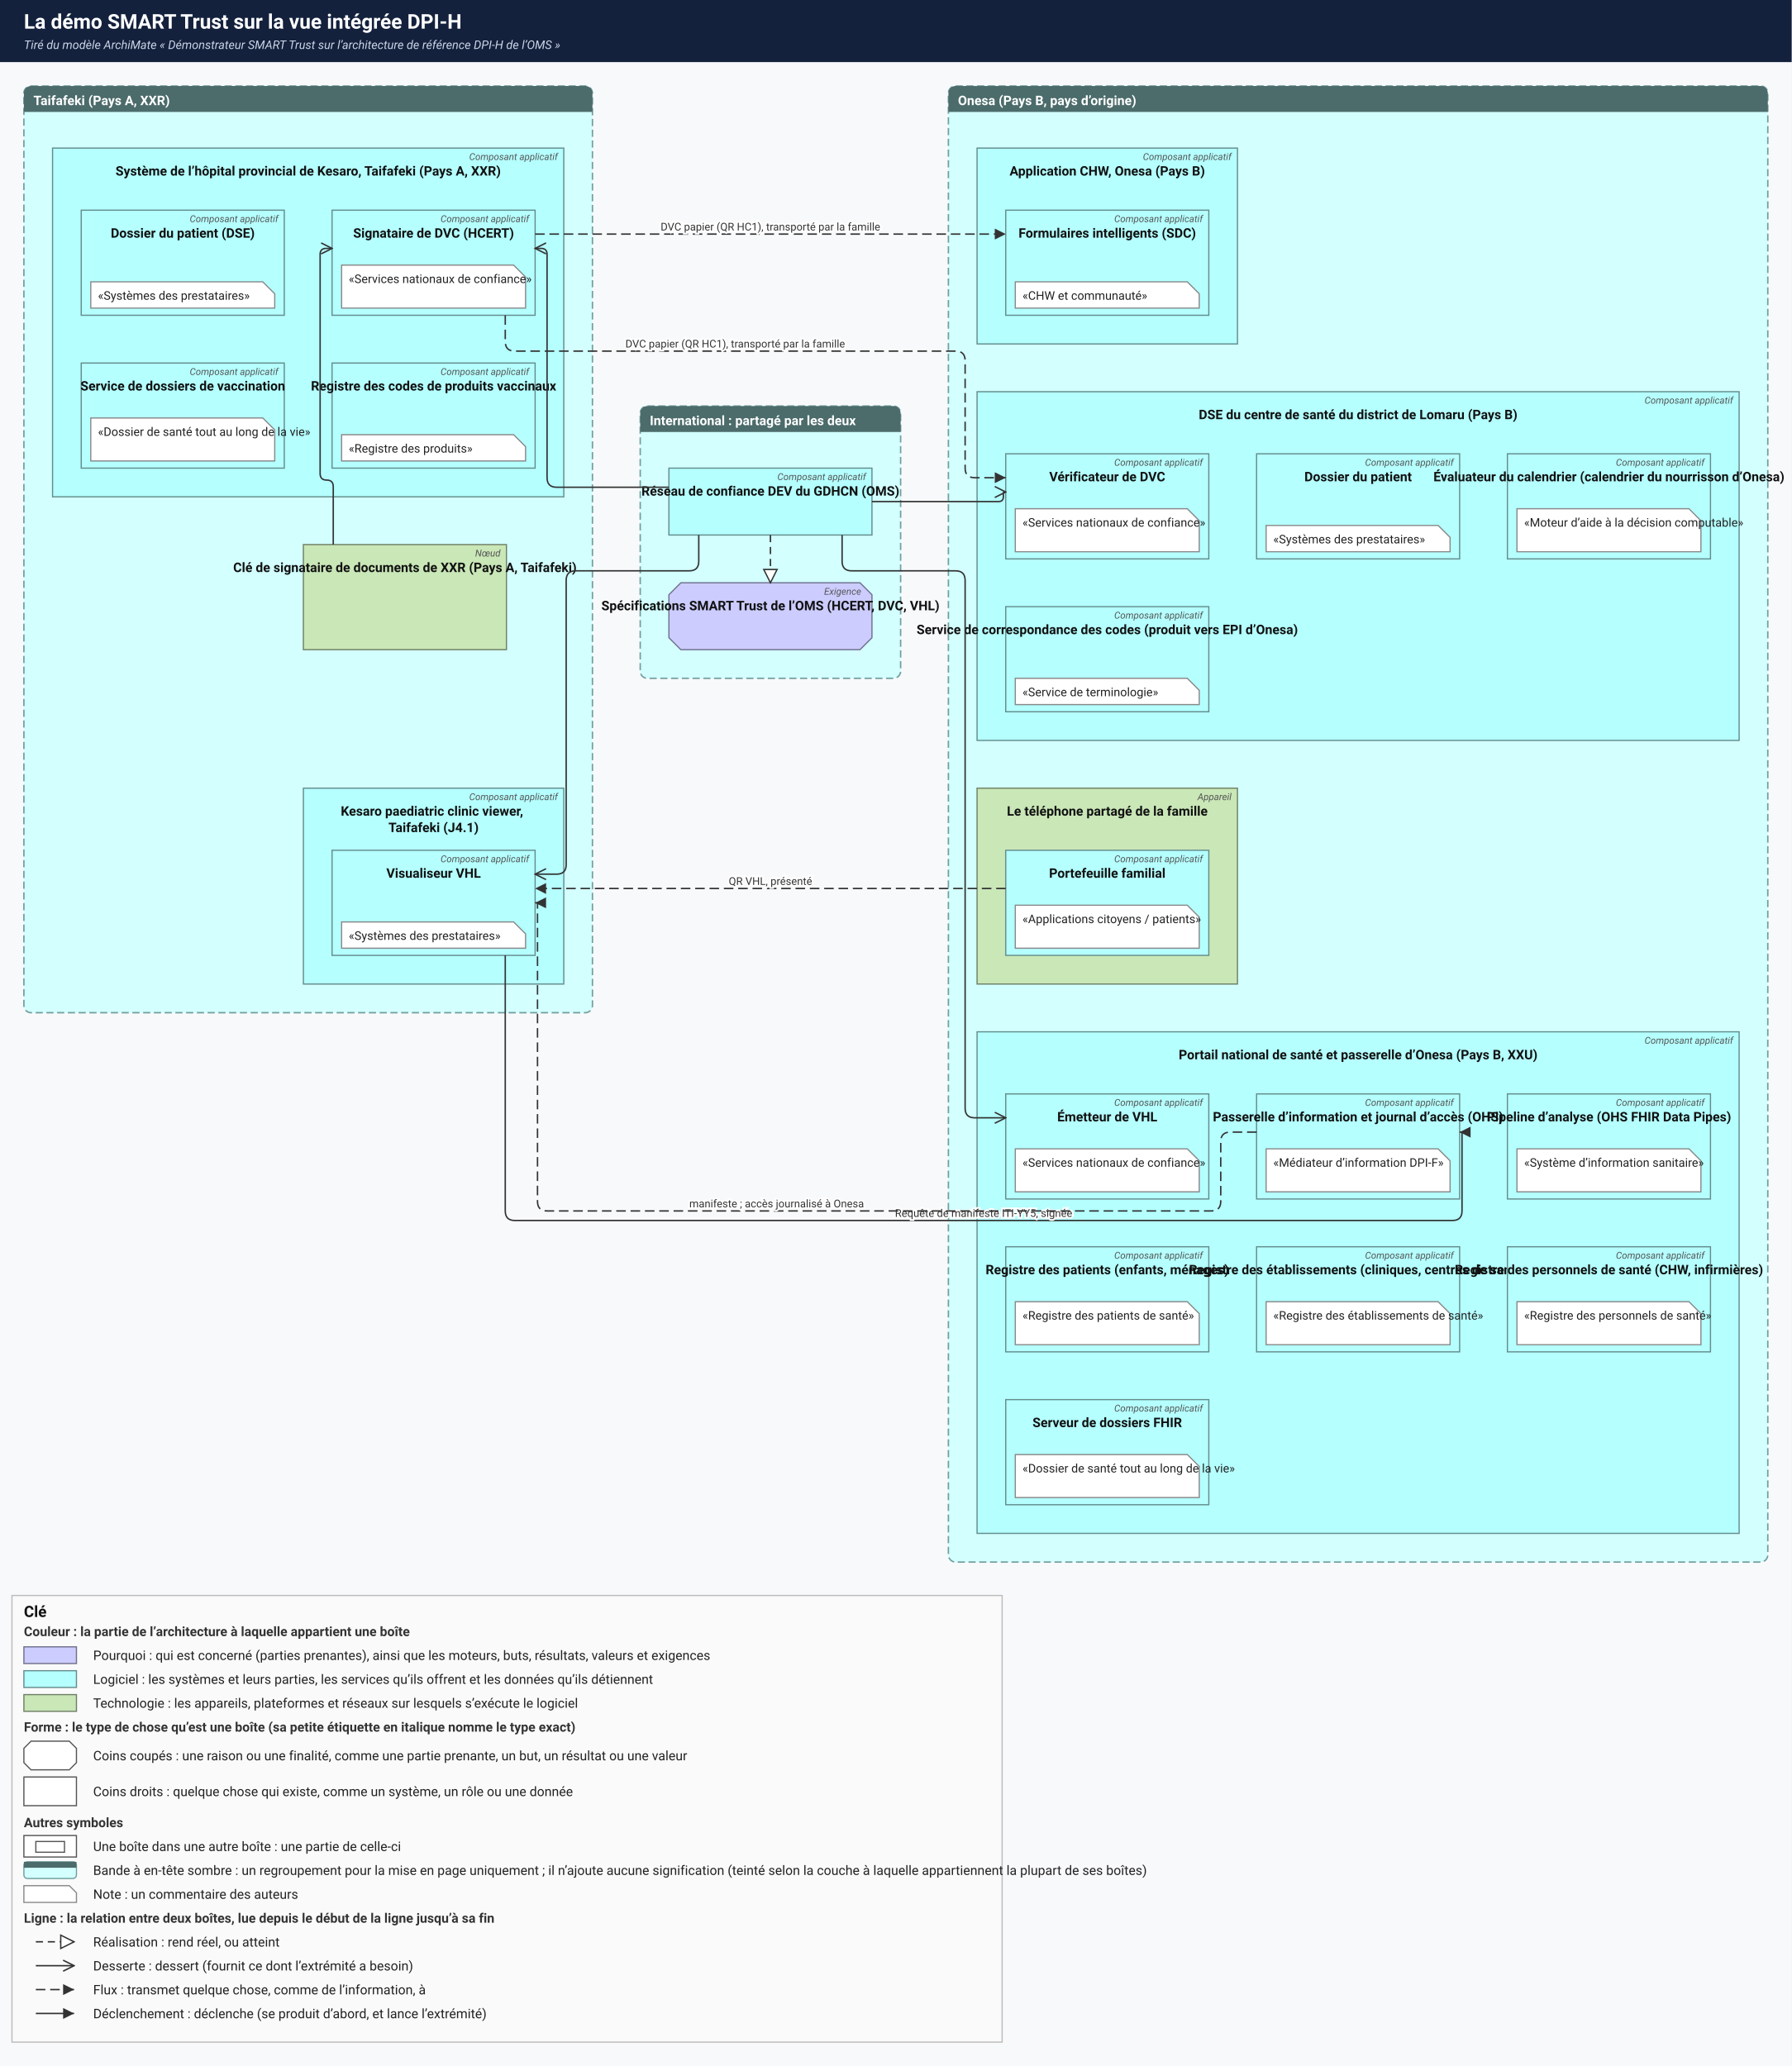
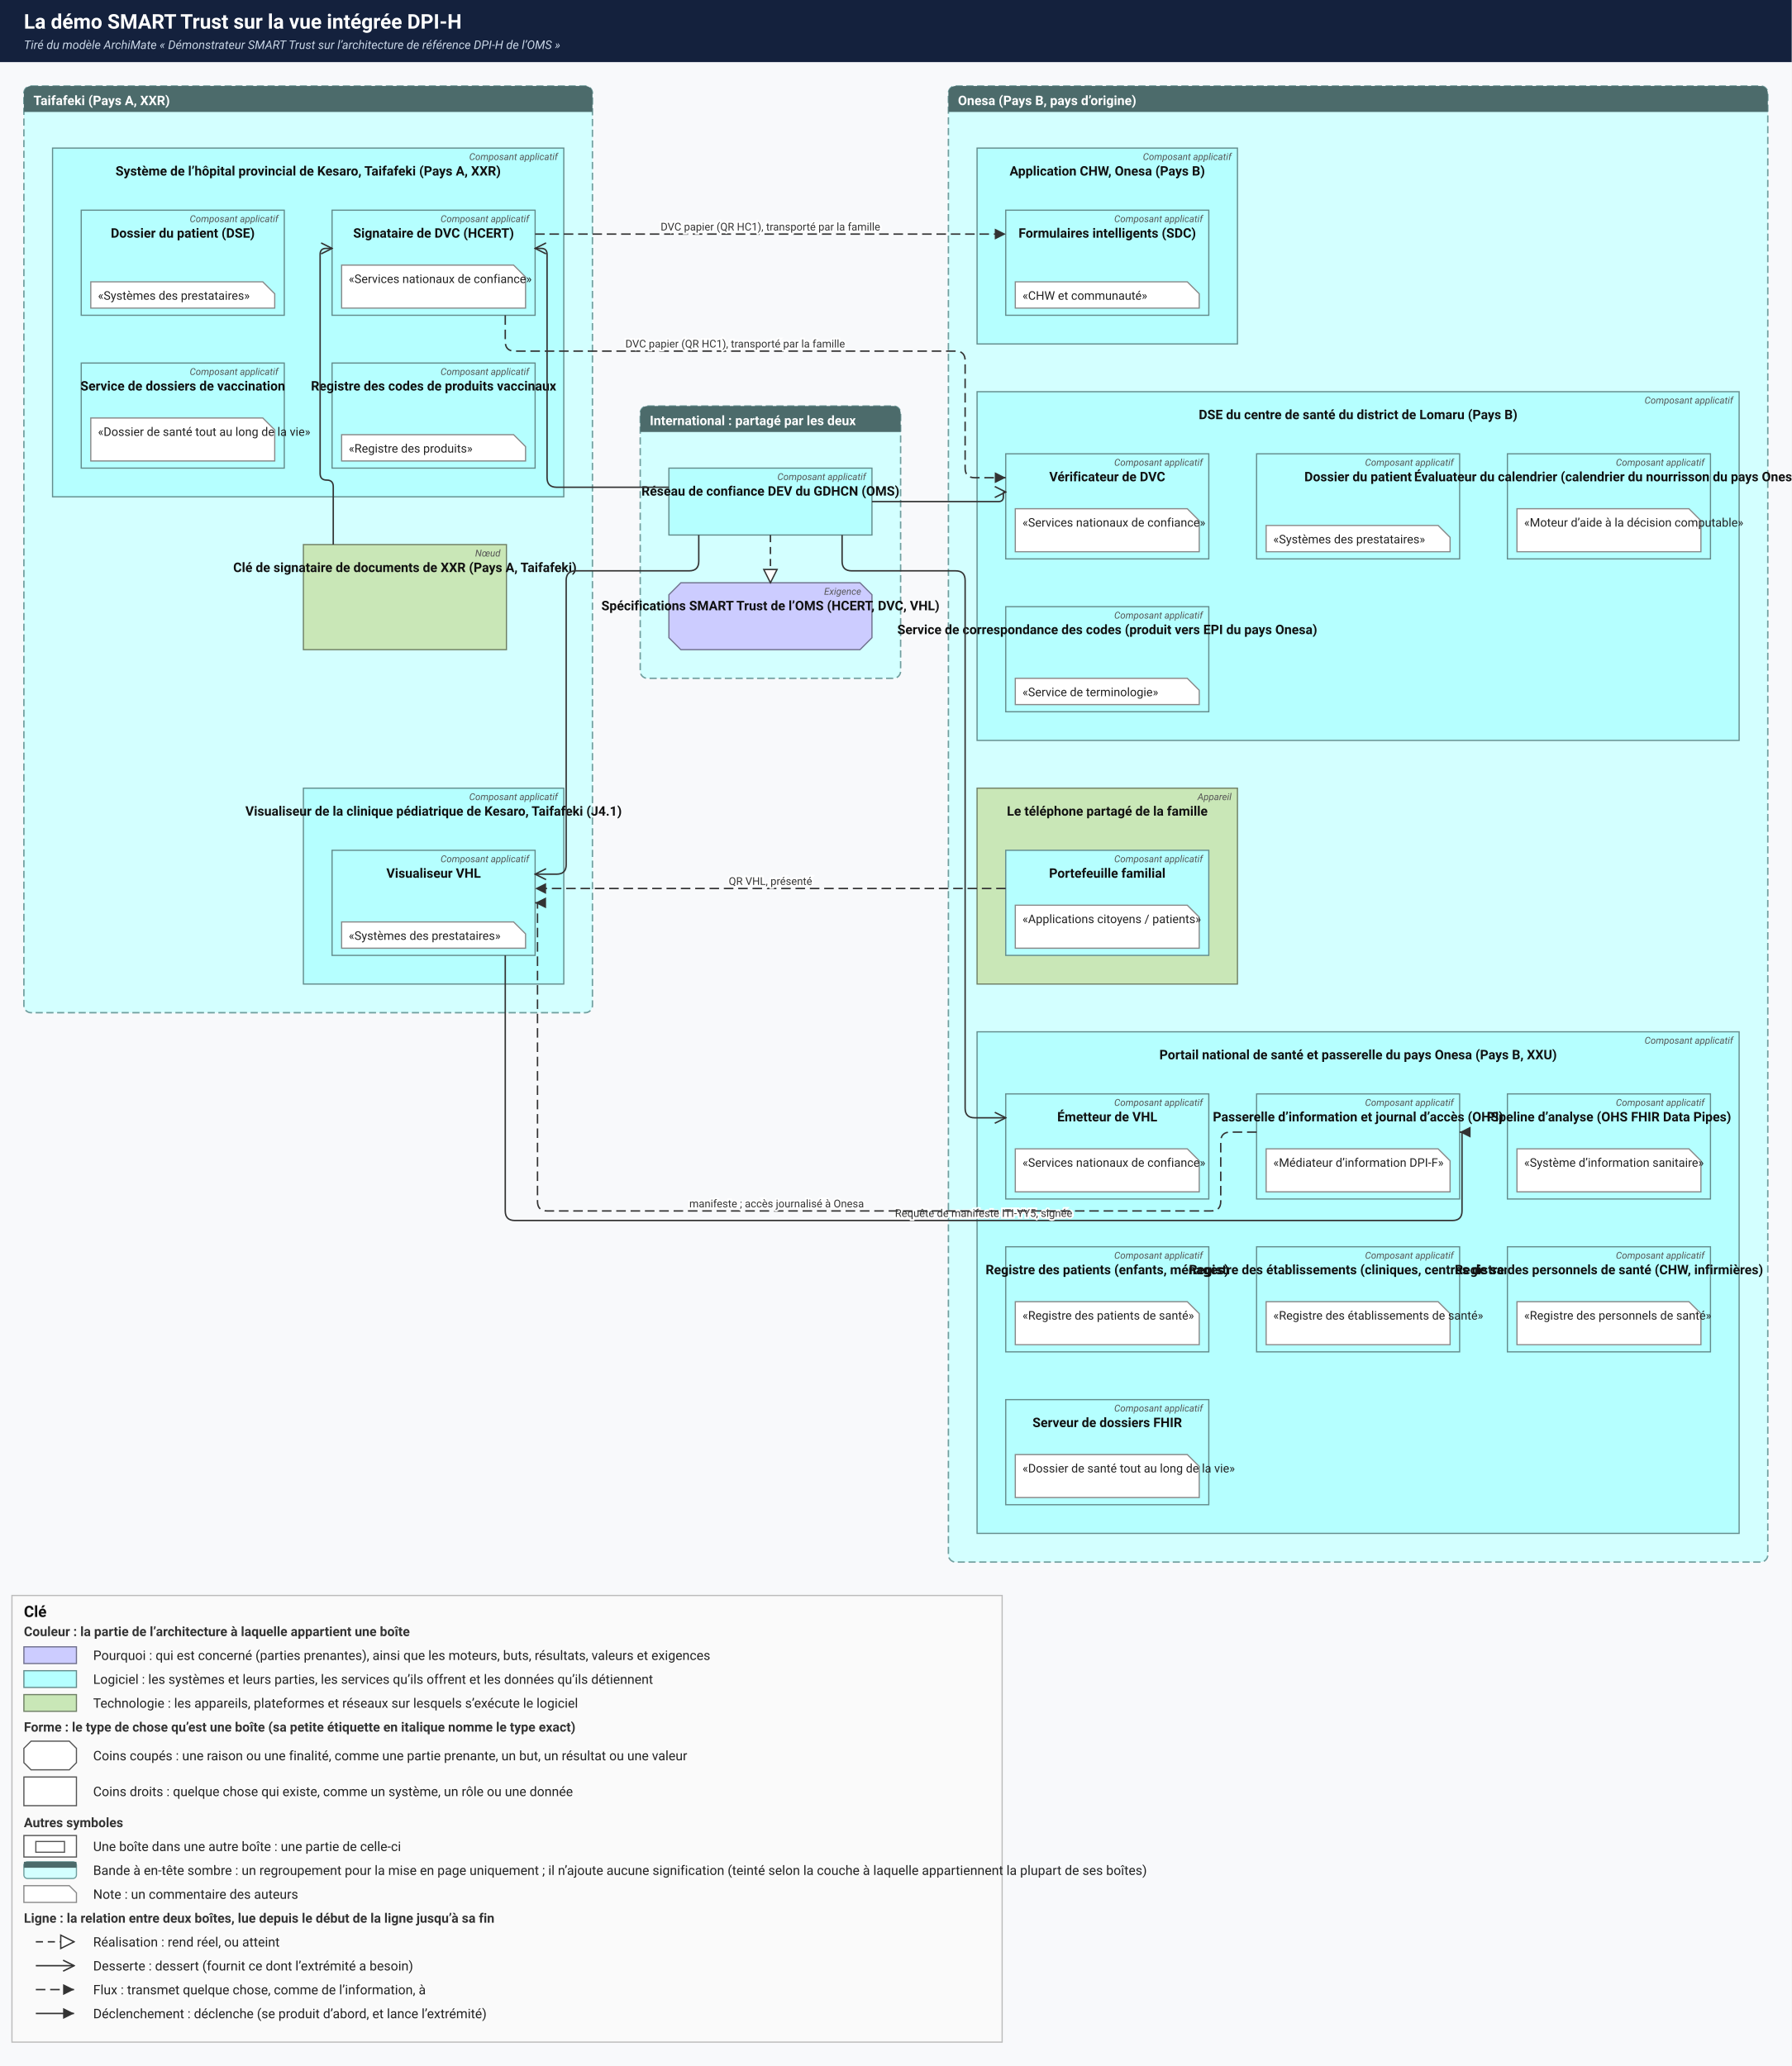
<svg xmlns="http://www.w3.org/2000/svg" viewBox="4 -48 1500 1730" width="1500" height="1730" role="img" aria-labelledby="av-title">
  <style>
.av-name{font:600 11px system-ui, -apple-system, "Segoe UI", Roboto, "Helvetica Neue", Arial, "Noto Sans", sans-serif;fill:#111}
.av-type{font:italic 8px system-ui, -apple-system, "Segoe UI", Roboto, "Helvetica Neue", Arial, "Noto Sans", sans-serif;fill:#555}
.av-group{font:600 11px system-ui, -apple-system, "Segoe UI", Roboto, "Helvetica Neue", Arial, "Noto Sans", sans-serif;fill:#333}
.av-note{font:10px system-ui, -apple-system, "Segoe UI", Roboto, "Helvetica Neue", Arial, "Noto Sans", sans-serif;fill:#222}
.av-key{font:11px system-ui, -apple-system, "Segoe UI", Roboto, "Helvetica Neue", Arial, "Noto Sans", sans-serif;fill:#222}
.av-keyh{font:600 11px system-ui, -apple-system, "Segoe UI", Roboto, "Helvetica Neue", Arial, "Noto Sans", sans-serif;fill:#333}
.av-keyt{font:700 13px system-ui, -apple-system, "Segoe UI", Roboto, "Helvetica Neue", Arial, "Noto Sans", sans-serif;fill:#111}
.av-rel{font:9px system-ui, -apple-system, "Segoe UI", Roboto, "Helvetica Neue", Arial, "Noto Sans", sans-serif;fill:#333;paint-order:stroke;stroke:#fff;stroke-width:3px}
a:hover rect,a:hover polygon,a:focus rect,a:focus polygon{stroke:#06c;stroke-width:2.5}
</style>
  <defs>
    <marker id="arrow-open" viewBox="0 0 12 12" refX="11" refY="6" markerWidth="11" markerHeight="11" orient="auto-start-reverse" markerUnits="userSpaceOnUse">
      <path d="M1 1 L11 6 L1 11" fill="none" stroke="#333" stroke-width="1.3" />
    </marker>
    <marker id="arrow-filled" viewBox="0 0 12 12" refX="11" refY="6" markerWidth="11" markerHeight="11" orient="auto-start-reverse" markerUnits="userSpaceOnUse">
      <path d="M1 1 L11 6 L1 11 Z" fill="#333" />
    </marker>
    <marker id="arrow-small" viewBox="0 0 10 10" refX="9" refY="5" markerWidth="8" markerHeight="8" orient="auto-start-reverse" markerUnits="userSpaceOnUse">
      <path d="M1 1 L9 5 L1 9" fill="none" stroke="#333" stroke-width="1.2" />
    </marker>
    <marker id="triangle-hollow" viewBox="0 0 14 14" refX="13" refY="7" markerWidth="13" markerHeight="13" orient="auto-start-reverse" markerUnits="userSpaceOnUse">
      <path d="M1 1 L13 7 L1 13 Z" fill="#fff" stroke="#333" stroke-width="1.2" />
    </marker>
    <marker id="diamond-filled" viewBox="0 0 16 10" refX="1" refY="5" markerWidth="16" markerHeight="10" orient="auto-start-reverse" markerUnits="userSpaceOnUse">
      <path d="M1 5 L8 1 L15 5 L8 9 Z" fill="#333" />
    </marker>
    <marker id="diamond-hollow" viewBox="0 0 16 10" refX="1" refY="5" markerWidth="16" markerHeight="10" orient="auto-start-reverse" markerUnits="userSpaceOnUse">
      <path d="M1 5 L8 1 L15 5 L8 9 Z" fill="#fff" stroke="#333" stroke-width="1.2" />
    </marker>
    <marker id="dot" viewBox="0 0 8 8" refX="4" refY="4" markerWidth="7" markerHeight="7" orient="auto" markerUnits="userSpaceOnUse">
      <circle cx="4" cy="4" r="3.2" fill="#333" />
    </marker>
    <pattern id="missing" width="8" height="8" patternUnits="userSpaceOnUse" patternTransform="rotate(45)">
      <rect width="8" height="8" fill="#fff" />
      <line x1="0" y1="0" x2="0" y2="8" stroke="#d33" stroke-width="2" />
    </pattern>
  </defs>
  <rect x="4" y="-48" width="1500" height="1730" fill="#f8f9fb" />
  <rect x="4" y="-48" width="1500" height="52" fill="#14213d" />
  <text x="24" y="-24" style="font:700 17px system-ui, -apple-system, &quot;Segoe UI&quot;, Roboto, &quot;Helvetica Neue&quot;, Arial, &quot;Noto Sans&quot;, sans-serif;fill:#fff">La démo SMART Trust sur la vue intégrée DPI-H</text>
  <text x="24" y="-7" style="font:italic 10px system-ui, -apple-system, &quot;Segoe UI&quot;, Roboto, &quot;Helvetica Neue&quot;, Arial, &quot;Noto Sans&quot;, sans-serif;fill:#c9d6e6">Tiré du modèle ArchiMate « Démonstrateur SMART Trust sur l’architecture de référence DPI-H de l’OMS »</text>
  <a href="../../../fr/smart-trust-demo/archimate/0.1.0/element/taifafeki-country-a-xxr/" target="_top">
    <rect x="24" y="24" width="476" height="776" rx="6" fill="#d3ffff" stroke="#709e9e" stroke-width="1.2" stroke-dasharray="6 3" />
    <path d="M24 30 a6 6 0 0 1 6 -6 h464 a6 6 0 0 1 6 6 v15.75 h-476 z" fill="#4c6b6b" />
    <text class="av-group" x="32" y="40" style="fill:#fff">Taifafeki (Pays A, XXR)</text>
  </a>
  <a href="../../../fr/smart-trust-demo/archimate/0.1.0/element/kesaro-provincial-hospital-system-taifafeki-country-a-xxr/" target="_top">
    <rect x="48" y="76" width="428" height="292" fill="#b5ffff" stroke="#648c8c" stroke-width="1" />
    <text class="av-type" x="471" y="86" text-anchor="end">Composant applicatif</text>
    <text class="av-name" x="262" y="99" text-anchor="middle">
      <tspan x="262" dy="0">Système de l’hôpital provincial de Kesaro, Taifafeki (Pays A, XXR)</tspan>
    </text>
  </a>
  <a href="../../../fr/smart-trust-demo/archimate/0.1.0/element/patient-record-ehr/" target="_top">
    <rect x="72" y="128" width="170" height="88" fill="#b5ffff" stroke="#648c8c" stroke-width="1" />
    <text class="av-type" x="237" y="138" text-anchor="end">Composant applicatif</text>
    <text class="av-name" x="157" y="151" text-anchor="middle">
      <tspan x="157" dy="0">Dossier du patient (DSE)</tspan>
    </text>
  </a>
  <g class="av-n">
    <polygon points="80,188 224,188 234,198 234,210 80,210" fill="#ffffff" stroke="#888" />
    <text class="av-note" x="86" y="203">
      <tspan x="86" dy="0">«Systèmes des prestataires»</tspan>
    </text>
  </g>
  <a href="../../../fr/smart-trust-demo/archimate/0.1.0/element/dvc-signer-hcert/" target="_top">
    <rect x="282" y="128" width="170" height="88" fill="#b5ffff" stroke="#648c8c" stroke-width="1" />
    <text class="av-type" x="447" y="138" text-anchor="end">Composant applicatif</text>
    <text class="av-name" x="367" y="151" text-anchor="middle">
      <tspan x="367" dy="0">Signataire de DVC (HCERT)</tspan>
    </text>
  </a>
  <g class="av-n">
    <polygon points="290,174 434,174 444,184 444,210 290,210" fill="#ffffff" stroke="#888" />
    <text class="av-note" x="296" y="189">
      <tspan x="296" dy="0">«Services nationaux de confiance»</tspan>
    </text>
  </g>
  <a href="../../../fr/smart-trust-demo/archimate/0.1.0/element/immunization-record-service/" target="_top">
    <rect x="72" y="256" width="170" height="88" fill="#b5ffff" stroke="#648c8c" stroke-width="1" />
    <text class="av-type" x="237" y="266" text-anchor="end">Composant applicatif</text>
    <text class="av-name" x="157" y="279" text-anchor="middle">
      <tspan x="157" dy="0">Service de dossiers de vaccination</tspan>
    </text>
  </a>
  <g class="av-n">
    <polygon points="80,302 224,302 234,312 234,338 80,338" fill="#ffffff" stroke="#888" />
    <text class="av-note" x="86" y="317">
      <tspan x="86" dy="0">«Dossier de santé tout au long de la vie»</tspan>
    </text>
  </g>
  <a href="../../../fr/smart-trust-demo/archimate/0.1.0/element/vaccine-product-code-registry/" target="_top">
    <rect x="282" y="256" width="170" height="88" fill="#b5ffff" stroke="#648c8c" stroke-width="1" />
    <text class="av-type" x="447" y="266" text-anchor="end">Composant applicatif</text>
    <text class="av-name" x="367" y="279" text-anchor="middle">
      <tspan x="367" dy="0">Registre des codes de produits vaccinaux</tspan>
    </text>
  </a>
  <g class="av-n">
    <polygon points="290,316 434,316 444,326 444,338 290,338" fill="#ffffff" stroke="#888" />
    <text class="av-note" x="296" y="331">
      <tspan x="296" dy="0">«Registre des produits»</tspan>
    </text>
  </g>
  <a href="../../../fr/smart-trust-demo/archimate/0.1.0/element/xxr-document-signer-key-country-a-taifafeki/" target="_top">
    <rect x="258" y="408" width="170" height="88" fill="#c9e7b7" stroke="#6f7f65" stroke-width="1" />
    <text class="av-type" x="423" y="418" text-anchor="end">Nœud</text>
    <text class="av-name" x="343" y="431" text-anchor="middle">
      <tspan x="343" dy="0">Clé de signataire de documents de XXR (Pays A, Taifafeki)</tspan>
    </text>
  </a>
  <a href="../../../fr/smart-trust-demo/archimate/0.1.0/element/kesaro-paediatric-clinic-viewer-taifafeki-j4-1/" target="_top">
    <rect x="258" y="612" width="218" height="164" fill="#b5ffff" stroke="#648c8c" stroke-width="1" />
    <text class="av-type" x="471" y="622" text-anchor="end">Composant applicatif</text>
    <text class="av-name" x="367" y="635" text-anchor="middle">
-       <tspan x="367" dy="0">Kesaro paediatric clinic viewer,</tspan>
-       <tspan x="367" dy="13.75">Taifafeki (J4.1)</tspan>
+       <tspan x="367" dy="0">Visualiseur de la clinique pédiatrique de Kesaro, Taifafeki (J4.1)</tspan>
    </text>
  </a>
  <a href="../../../fr/smart-trust-demo/archimate/0.1.0/element/vhl-viewer/" target="_top">
    <rect x="282" y="664" width="170" height="88" fill="#b5ffff" stroke="#648c8c" stroke-width="1" />
    <text class="av-type" x="447" y="674" text-anchor="end">Composant applicatif</text>
    <text class="av-name" x="367" y="687" text-anchor="middle">
      <tspan x="367" dy="0">Visualiseur VHL</tspan>
    </text>
  </a>
  <g class="av-n">
    <polygon points="290,724 434,724 444,734 444,746 290,746" fill="#ffffff" stroke="#888" />
    <text class="av-note" x="296" y="739">
      <tspan x="296" dy="0">«Systèmes des prestataires»</tspan>
    </text>
  </g>
  <a href="../../../fr/smart-trust-demo/archimate/0.1.0/element/international-shared-by-both/" target="_top">
    <rect x="540" y="292" width="218" height="228" rx="6" fill="#d3ffff" stroke="#709e9e" stroke-width="1.2" stroke-dasharray="6 3" />
    <path d="M540 298 a6 6 0 0 1 6 -6 h206 a6 6 0 0 1 6 6 v15.75 h-218 z" fill="#4c6b6b" />
    <text class="av-group" x="548" y="308" style="fill:#fff">International : partagé par les deux</text>
  </a>
  <a href="../../../fr/smart-trust-demo/archimate/0.1.0/element/gdhcn-dev-trust-network-who/" target="_top">
    <rect x="564" y="344" width="170" height="56" fill="#b5ffff" stroke="#648c8c" stroke-width="1" />
    <text class="av-type" x="729" y="354" text-anchor="end">Composant applicatif</text>
    <text class="av-name" x="649" y="367" text-anchor="middle">
      <tspan x="649" dy="0">Réseau de confiance DEV du GDHCN (OMS)</tspan>
    </text>
  </a>
  <a href="../../../fr/smart-trust-demo/archimate/0.1.0/element/who-smart-trust-specifications-hcert-dvc-vhl/" target="_top">
    <polygon points="574,440 724,440 734,450 734,486 724,496 574,496 564,486 564,450" fill="#ccccff" stroke="#70708c" stroke-width="1" />
    <text class="av-type" x="725" y="450" text-anchor="end">Exigence</text>
    <text class="av-name" x="649" y="463" text-anchor="middle">
      <tspan x="649" dy="0">Spécifications SMART Trust de l’OMS (HCERT, DVC, VHL)</tspan>
    </text>
  </a>
  <a href="../../../fr/smart-trust-demo/archimate/0.1.0/element/onesa-country-b-home/" target="_top">
    <rect x="798" y="24" width="686" height="1236" rx="6" fill="#d3ffff" stroke="#709e9e" stroke-width="1.2" stroke-dasharray="6 3" />
    <path d="M798 30 a6 6 0 0 1 6 -6 h674 a6 6 0 0 1 6 6 v15.75 h-686 z" fill="#4c6b6b" />
    <text class="av-group" x="806" y="40" style="fill:#fff">Onesa (Pays B, pays d’origine)</text>
  </a>
  <a href="../../../fr/smart-trust-demo/archimate/0.1.0/element/chw-app-onesa-country-b/" target="_top">
    <rect x="822" y="76" width="218" height="164" fill="#b5ffff" stroke="#648c8c" stroke-width="1" />
    <text class="av-type" x="1035" y="86" text-anchor="end">Composant applicatif</text>
    <text class="av-name" x="931" y="99" text-anchor="middle">
      <tspan x="931" dy="0">Application CHW, Onesa (Pays B)</tspan>
    </text>
  </a>
  <a href="../../../fr/smart-trust-demo/archimate/0.1.0/element/smart-forms-sdc/" target="_top">
    <rect x="846" y="128" width="170" height="88" fill="#b5ffff" stroke="#648c8c" stroke-width="1" />
    <text class="av-type" x="1011" y="138" text-anchor="end">Composant applicatif</text>
    <text class="av-name" x="931" y="151" text-anchor="middle">
      <tspan x="931" dy="0">Formulaires intelligents (SDC)</tspan>
    </text>
  </a>
  <g class="av-n">
    <polygon points="854,188 998,188 1008,198 1008,210 854,210" fill="#ffffff" stroke="#888" />
    <text class="av-note" x="860" y="203">
      <tspan x="860" dy="0">«CHW et communauté»</tspan>
    </text>
  </g>
  <a href="../../../fr/smart-trust-demo/archimate/0.1.0/element/lomaru-district-health-center-ehr-country-b/" target="_top">
    <rect x="822" y="280" width="638" height="292" fill="#b5ffff" stroke="#648c8c" stroke-width="1" />
    <text class="av-type" x="1455" y="290" text-anchor="end">Composant applicatif</text>
    <text class="av-name" x="1141" y="303" text-anchor="middle">
      <tspan x="1141" dy="0">DSE du centre de santé du district de Lomaru (Pays B)</tspan>
    </text>
  </a>
  <a href="../../../fr/smart-trust-demo/archimate/0.1.0/element/dvc-verifier/" target="_top">
    <rect x="846" y="332" width="170" height="88" fill="#b5ffff" stroke="#648c8c" stroke-width="1" />
    <text class="av-type" x="1011" y="342" text-anchor="end">Composant applicatif</text>
    <text class="av-name" x="931" y="355" text-anchor="middle">
      <tspan x="931" dy="0">Vérificateur de DVC</tspan>
    </text>
  </a>
  <g class="av-n">
    <polygon points="854,378 998,378 1008,388 1008,414 854,414" fill="#ffffff" stroke="#888" />
    <text class="av-note" x="860" y="393">
      <tspan x="860" dy="0">«Services nationaux de confiance»</tspan>
    </text>
  </g>
  <a href="../../../fr/smart-trust-demo/archimate/0.1.0/element/patient-record/" target="_top">
    <rect x="1056" y="332" width="170" height="88" fill="#b5ffff" stroke="#648c8c" stroke-width="1" />
    <text class="av-type" x="1221" y="342" text-anchor="end">Composant applicatif</text>
    <text class="av-name" x="1141" y="355" text-anchor="middle">
      <tspan x="1141" dy="0">Dossier du patient</tspan>
    </text>
  </a>
  <g class="av-n">
    <polygon points="1064,392 1208,392 1218,402 1218,414 1064,414" fill="#ffffff" stroke="#888" />
    <text class="av-note" x="1070" y="407">
      <tspan x="1070" dy="0">«Systèmes des prestataires»</tspan>
    </text>
  </g>
-   <a href="../../../fr/smart-trust-demo/archimate/0.1.0/element/schedule-evaluator-onesan-infant-schedule/" target="_top">
+   <a href="../../../fr/smart-trust-demo/archimate/0.1.0/element/schedule-evaluator-onesa-infant-schedule/" target="_top">
    <rect x="1266" y="332" width="170" height="88" fill="#b5ffff" stroke="#648c8c" stroke-width="1" />
    <text class="av-type" x="1431" y="342" text-anchor="end">Composant applicatif</text>
    <text class="av-name" x="1351" y="355" text-anchor="middle">
-       <tspan x="1351" dy="0">Évaluateur du calendrier (calendrier du nourrisson d’Onesa)</tspan>
+       <tspan x="1351" dy="0">Évaluateur du calendrier (calendrier du nourrisson du pays Onesa)</tspan>
    </text>
  </a>
  <g class="av-n">
    <polygon points="1274,378 1418,378 1428,388 1428,414 1274,414" fill="#ffffff" stroke="#888" />
    <text class="av-note" x="1280" y="393">
      <tspan x="1280" dy="0">«Moteur d’aide à la décision computable»</tspan>
    </text>
  </g>
-   <a href="../../../fr/smart-trust-demo/archimate/0.1.0/element/code-mapping-service-product-to-onesan-epi/" target="_top">
+   <a href="../../../fr/smart-trust-demo/archimate/0.1.0/element/code-mapping-service-product-to-onesa-epi/" target="_top">
    <rect x="846" y="460" width="170" height="88" fill="#b5ffff" stroke="#648c8c" stroke-width="1" />
    <text class="av-type" x="1011" y="470" text-anchor="end">Composant applicatif</text>
    <text class="av-name" x="931" y="483" text-anchor="middle">
-       <tspan x="931" dy="0">Service de correspondance des codes (produit vers EPI d’Onesa)</tspan>
+       <tspan x="931" dy="0">Service de correspondance des codes (produit vers EPI du pays Onesa)</tspan>
    </text>
  </a>
  <g class="av-n">
    <polygon points="854,520 998,520 1008,530 1008,542 854,542" fill="#ffffff" stroke="#888" />
    <text class="av-note" x="860" y="535">
      <tspan x="860" dy="0">«Service de terminologie»</tspan>
    </text>
  </g>
  <a href="../../../fr/smart-trust-demo/archimate/0.1.0/element/the-family-s-shared-phone/" target="_top">
    <rect x="822" y="612" width="218" height="164" fill="#c9e7b7" stroke="#6f7f65" stroke-width="1" />
    <text class="av-type" x="1035" y="622" text-anchor="end">Appareil</text>
    <text class="av-name" x="931" y="635" text-anchor="middle">
      <tspan x="931" dy="0">Le téléphone partagé de la famille</tspan>
    </text>
  </a>
  <a href="../../../fr/smart-trust-demo/archimate/0.1.0/element/family-wallet/" target="_top">
    <rect x="846" y="664" width="170" height="88" fill="#b5ffff" stroke="#648c8c" stroke-width="1" />
    <text class="av-type" x="1011" y="674" text-anchor="end">Composant applicatif</text>
    <text class="av-name" x="931" y="687" text-anchor="middle">
      <tspan x="931" dy="0">Portefeuille familial</tspan>
    </text>
  </a>
  <g class="av-n">
    <polygon points="854,710 998,710 1008,720 1008,746 854,746" fill="#ffffff" stroke="#888" />
    <text class="av-note" x="860" y="725">
      <tspan x="860" dy="0">«Applications citoyens / patients»</tspan>
    </text>
  </g>
  <a href="../../../fr/smart-trust-demo/archimate/0.1.0/element/onesa-national-health-portal-and-gateway-country-b-xxu/" target="_top">
    <rect x="822" y="816" width="638" height="420" fill="#b5ffff" stroke="#648c8c" stroke-width="1" />
    <text class="av-type" x="1455" y="826" text-anchor="end">Composant applicatif</text>
    <text class="av-name" x="1141" y="839" text-anchor="middle">
-       <tspan x="1141" dy="0">Portail national de santé et passerelle d’Onesa (Pays B, XXU)</tspan>
+       <tspan x="1141" dy="0">Portail national de santé et passerelle du pays Onesa (Pays B, XXU)</tspan>
    </text>
  </a>
  <a href="../../../fr/smart-trust-demo/archimate/0.1.0/element/vhl-issuer/" target="_top">
    <rect x="846" y="868" width="170" height="88" fill="#b5ffff" stroke="#648c8c" stroke-width="1" />
    <text class="av-type" x="1011" y="878" text-anchor="end">Composant applicatif</text>
    <text class="av-name" x="931" y="891" text-anchor="middle">
      <tspan x="931" dy="0">Émetteur de VHL</tspan>
    </text>
  </a>
  <g class="av-n">
    <polygon points="854,914 998,914 1008,924 1008,950 854,950" fill="#ffffff" stroke="#888" />
    <text class="av-note" x="860" y="929">
      <tspan x="860" dy="0">«Services nationaux de confiance»</tspan>
    </text>
  </g>
  <a href="../../../fr/smart-trust-demo/archimate/0.1.0/element/information-gateway-and-access-log-ohs/" target="_top">
    <rect x="1056" y="868" width="170" height="88" fill="#b5ffff" stroke="#648c8c" stroke-width="1" />
    <text class="av-type" x="1221" y="878" text-anchor="end">Composant applicatif</text>
    <text class="av-name" x="1141" y="891" text-anchor="middle">
      <tspan x="1141" dy="0">Passerelle d’information et journal d’accès (OHS)</tspan>
    </text>
  </a>
  <g class="av-n">
    <polygon points="1064,914 1208,914 1218,924 1218,950 1064,950" fill="#ffffff" stroke="#888" />
    <text class="av-note" x="1070" y="929">
      <tspan x="1070" dy="0">«Médiateur d’information DPI-F»</tspan>
    </text>
  </g>
  <a href="../../../fr/smart-trust-demo/archimate/0.1.0/element/analytics-pipeline-ohs-fhir-data-pipes/" target="_top">
    <rect x="1266" y="868" width="170" height="88" fill="#b5ffff" stroke="#648c8c" stroke-width="1" />
    <text class="av-type" x="1431" y="878" text-anchor="end">Composant applicatif</text>
    <text class="av-name" x="1351" y="891" text-anchor="middle">
      <tspan x="1351" dy="0">Pipeline d’analyse (OHS FHIR Data Pipes)</tspan>
    </text>
  </a>
  <g class="av-n">
    <polygon points="1274,914 1418,914 1428,924 1428,950 1274,950" fill="#ffffff" stroke="#888" />
    <text class="av-note" x="1280" y="929">
      <tspan x="1280" dy="0">«Système d’information sanitaire»</tspan>
    </text>
  </g>
  <a href="../../../fr/smart-trust-demo/archimate/0.1.0/element/client-registry-children-households/" target="_top">
    <rect x="846" y="996" width="170" height="88" fill="#b5ffff" stroke="#648c8c" stroke-width="1" />
    <text class="av-type" x="1011" y="1006" text-anchor="end">Composant applicatif</text>
    <text class="av-name" x="931" y="1019" text-anchor="middle">
      <tspan x="931" dy="0">Registre des patients (enfants, ménages)</tspan>
    </text>
  </a>
  <g class="av-n">
    <polygon points="854,1042 998,1042 1008,1052 1008,1078 854,1078" fill="#ffffff" stroke="#888" />
    <text class="av-note" x="860" y="1057">
      <tspan x="860" dy="0">«Registre des patients de santé»</tspan>
    </text>
  </g>
  <a href="../../../fr/smart-trust-demo/archimate/0.1.0/element/facility-registry-clinics-health-centres/" target="_top">
    <rect x="1056" y="996" width="170" height="88" fill="#b5ffff" stroke="#648c8c" stroke-width="1" />
    <text class="av-type" x="1221" y="1006" text-anchor="end">Composant applicatif</text>
    <text class="av-name" x="1141" y="1019" text-anchor="middle">
      <tspan x="1141" dy="0">Registre des établissements (cliniques, centres de santé)</tspan>
    </text>
  </a>
  <g class="av-n">
    <polygon points="1064,1042 1208,1042 1218,1052 1218,1078 1064,1078" fill="#ffffff" stroke="#888" />
    <text class="av-note" x="1070" y="1057">
      <tspan x="1070" dy="0">«Registre des établissements de santé»</tspan>
    </text>
  </g>
  <a href="../../../fr/smart-trust-demo/archimate/0.1.0/element/health-workforce-registry-chws-nurses/" target="_top">
    <rect x="1266" y="996" width="170" height="88" fill="#b5ffff" stroke="#648c8c" stroke-width="1" />
    <text class="av-type" x="1431" y="1006" text-anchor="end">Composant applicatif</text>
    <text class="av-name" x="1351" y="1019" text-anchor="middle">
      <tspan x="1351" dy="0">Registre des personnels de santé (CHW, infirmières)</tspan>
    </text>
  </a>
  <g class="av-n">
    <polygon points="1274,1042 1418,1042 1428,1052 1428,1078 1274,1078" fill="#ffffff" stroke="#888" />
    <text class="av-note" x="1280" y="1057">
      <tspan x="1280" dy="0">«Registre des personnels de santé»</tspan>
    </text>
  </g>
  <a href="../../../fr/smart-trust-demo/archimate/0.1.0/element/fhir-record-server/" target="_top">
    <rect x="846" y="1124" width="170" height="88" fill="#b5ffff" stroke="#648c8c" stroke-width="1" />
    <text class="av-type" x="1011" y="1134" text-anchor="end">Composant applicatif</text>
    <text class="av-name" x="931" y="1147" text-anchor="middle">
      <tspan x="931" dy="0">Serveur de dossiers FHIR</tspan>
    </text>
  </a>
  <g class="av-n">
    <polygon points="854,1170 998,1170 1008,1180 1008,1206 854,1206" fill="#ffffff" stroke="#888" />
    <text class="av-note" x="860" y="1185">
      <tspan x="860" dy="0">«Dossier de santé tout au long de la vie»</tspan>
    </text>
  </g>
  <a href="../../../fr/smart-trust-demo/archimate/0.1.0/relationship/id-08909a1d794551be8b82d3982bc77dbb/" target="_top">
    <path d="M452 148 L641 148 Q649 148 657 148 L846 148" fill="none" stroke="#333" stroke-width="1.2" stroke-dasharray="8 4" marker-end="url(#arrow-filled)" />
    <path d="M452 148 L641 148 Q649 148 657 148 L846 148" fill="none" stroke="transparent" stroke-width="8" />
    <text class="av-rel" x="649" y="145" text-anchor="middle">DVC papier (QR HC1), transporté par la famille</text>
  </a>
  <a href="../../../fr/smart-trust-demo/archimate/0.1.0/relationship/id-d714178bc5a85f618b0bf064cb27ec13/" target="_top">
    <path d="M427 216 L427 238 Q427 246 435 246 L612 246 Q620 246 628 246 L804 246 Q812 246 812 254 L812 344 Q812 352 820 352 L846 352" fill="none" stroke="#333" stroke-width="1.2" stroke-dasharray="8 4" marker-end="url(#arrow-filled)" />
    <path d="M427 216 L427 238 Q427 246 435 246 L612 246 Q620 246 628 246 L804 246 Q812 246 812 254 L812 344 Q812 352 820 352 L846 352" fill="none" stroke="transparent" stroke-width="8" />
    <text class="av-rel" x="619.5" y="243" text-anchor="middle">DVC papier (QR HC1), transporté par la famille</text>
  </a>
  <a href="../../../fr/smart-trust-demo/archimate/0.1.0/relationship/id-86049b720d3859d0a068be07ab036556/" target="_top">
    <path d="M283 408 L283 359.5 Q283 354 277.5 354 L277.5 354 Q272 354 272 348.5 L272 165 Q272 160 277 160 L282 160" fill="none" stroke="#333" stroke-width="1.2" marker-end="url(#arrow-open)" />
    <path d="M283 408 L283 359.5 Q283 354 277.5 354 L277.5 354 Q272 354 272 348.5 L272 165 Q272 160 277 160 L282 160" fill="none" stroke="transparent" stroke-width="8" />
  </a>
  <a href="../../../fr/smart-trust-demo/archimate/0.1.0/relationship/id-08726d2ea2745328af5e00b0a3016df9/" target="_top">
    <path d="M427 752 L427 855 Q427 863 427 871 L427 966 Q427 974 435 974 L1220 974 Q1228 974 1228 966 L1228 901 Q1228 900 1227 900 L1226 900" fill="none" stroke="#333" stroke-width="1.2" marker-end="url(#arrow-filled)" />
    <path d="M427 752 L427 855 Q427 863 427 871 L427 966 Q427 974 435 974 L1220 974 Q1228 974 1228 966 L1228 901 Q1228 900 1227 900 L1226 900" fill="none" stroke="transparent" stroke-width="8" />
    <text class="av-rel" x="827.5" y="971" text-anchor="middle">Requête de manifeste ITI-YY5, signée</text>
  </a>
  <a href="../../../fr/smart-trust-demo/archimate/0.1.0/relationship/id-c29ac4e94ad8510387ab27f3860732bb/" target="_top">
    <path d="M564 360 L470 360 Q462 360 462 352 L462 165 Q462 160 457 160 L452 160" fill="none" stroke="#333" stroke-width="1.2" marker-end="url(#arrow-open)" />
    <path d="M564 360 L470 360 Q462 360 462 352 L462 165 Q462 160 457 160 L452 160" fill="none" stroke="transparent" stroke-width="8" />
  </a>
  <a href="../../../fr/smart-trust-demo/archimate/0.1.0/relationship/id-3fcd420fef4b53f9abf4564080c02242/" target="_top">
    <path d="M589 400 L589 422 Q589 430 581 430 L486 430 Q478 430 478 438 L478 676 Q478 684 470 684 L452 684" fill="none" stroke="#333" stroke-width="1.2" marker-end="url(#arrow-open)" />
    <path d="M589 400 L589 422 Q589 430 581 430 L486 430 Q478 430 478 438 L478 676 Q478 684 470 684 L452 684" fill="none" stroke="transparent" stroke-width="8" />
  </a>
  <a href="../../../fr/smart-trust-demo/archimate/0.1.0/relationship/id-3570f6ba70eb579aa52b8070e0ed3e36/" target="_top">
    <path d="M734 372 L840 372 Q844 372 844 368 L844 365 Q844 364 845 364 L846 364" fill="none" stroke="#333" stroke-width="1.2" marker-end="url(#arrow-open)" />
    <path d="M734 372 L840 372 Q844 372 844 368 L844 365 Q844 364 845 364 L846 364" fill="none" stroke="transparent" stroke-width="8" />
  </a>
  <a href="../../../fr/smart-trust-demo/archimate/0.1.0/relationship/id-8d1cc9d960eb534dbaf113ae40b209c9/" target="_top">
    <path d="M709 400 L709 422 Q709 430 717 430 L804 430 Q812 430 812 438 L812 880 Q812 888 820 888 L846 888" fill="none" stroke="#333" stroke-width="1.2" marker-end="url(#arrow-open)" />
    <path d="M709 400 L709 422 Q709 430 717 430 L804 430 Q812 430 812 438 L812 880 Q812 888 820 888 L846 888" fill="none" stroke="transparent" stroke-width="8" />
  </a>
  <a href="../../../fr/smart-trust-demo/archimate/0.1.0/relationship/id-1b17a63e22f754159d1d6d5ba5ffe112/" target="_top">
    <path d="M649 400 L649 440" fill="none" stroke="#333" stroke-width="1.2" stroke-dasharray="6 4" marker-end="url(#triangle-hollow)" />
    <path d="M649 400 L649 440" fill="none" stroke="transparent" stroke-width="8" />
  </a>
  <a href="../../../fr/smart-trust-demo/archimate/0.1.0/relationship/id-0c2bb739f1165e89a5b8ed86d2b2af9c/" target="_top">
    <path d="M846 696 L657 696 Q649 696 641 696 L452 696" fill="none" stroke="#333" stroke-width="1.2" stroke-dasharray="8 4" marker-end="url(#arrow-filled)" />
    <path d="M846 696 L657 696 Q649 696 641 696 L452 696" fill="none" stroke="transparent" stroke-width="8" />
    <text class="av-rel" x="649" y="693" text-anchor="middle">QR VHL, présenté</text>
  </a>
  <a href="../../../fr/smart-trust-demo/archimate/0.1.0/relationship/id-a4d84374b090508ab035cd743e378210/" target="_top">
    <path d="M1056 900 L1034 900 Q1026 900 1026 908 L1026 958 Q1026 966 1018 966 L662 966 Q654 966 646 966 L462 966 Q454 966 454 958 L454 709 Q454 708 453 708 L452 708" fill="none" stroke="#333" stroke-width="1.2" stroke-dasharray="8 4" marker-end="url(#arrow-filled)" />
    <path d="M1056 900 L1034 900 Q1026 900 1026 908 L1026 958 Q1026 966 1018 966 L662 966 Q654 966 646 966 L462 966 Q454 966 454 958 L454 709 Q454 708 453 708 L452 708" fill="none" stroke="transparent" stroke-width="8" />
    <text class="av-rel" x="654.2" y="963" text-anchor="middle">manifeste ; accès journalisé à Onesa</text>
  </a>
  <g class="av-legend">
    <rect x="14" y="1288" width="829" height="374" fill="#fafafa" stroke="#bbb" />
    <text class="av-keyt" x="24" y="1306">Clé</text>
    <text class="av-keyh" x="24" y="1322">Couleur : la partie de l’architecture à laquelle appartient une boîte</text>
    <rect x="24" y="1331" width="44" height="14" fill="#ccccff" stroke="#70708c" />
    <text class="av-key" x="82" y="1342">Pourquoi : qui est concerné (parties prenantes), ainsi que les moteurs, buts, résultats, valeurs et exigences</text>
    <rect x="24" y="1351" width="44" height="14" fill="#b5ffff" stroke="#648c8c" />
    <text class="av-key" x="82" y="1362">Logiciel : les systèmes et leurs parties, les services qu’ils offrent et les données qu’ils détiennent</text>
    <rect x="24" y="1371" width="44" height="14" fill="#c9e7b7" stroke="#6f7f65" />
    <text class="av-key" x="82" y="1382">Technologie : les appareils, plateformes et réseaux sur lesquels s’exécute le logiciel</text>
    <text class="av-keyh" x="24" y="1402">Forme : le type de chose qu’est une boîte (sa petite étiquette en italique nomme le type exact)</text>
    <polygon points="30,1410 62,1410 68,1416 68,1428 62,1434 30,1434 24,1428 24,1416" fill="#fff" stroke="#555" />
    <text class="av-key" x="82" y="1426">Coins coupés : une raison ou une finalité, comme une partie prenante, un but, un résultat ou une valeur</text>
    <rect x="24" y="1440" width="44" height="24" fill="#fff" stroke="#555" />
    <text class="av-key" x="82" y="1456">Coins droits : quelque chose qui existe, comme un système, un rôle ou une donnée</text>
    <text class="av-keyh" x="24" y="1482">Autres symboles</text>
    <rect x="24" y="1489" width="44" height="18" fill="#fff" stroke="#555" />
    <rect x="34" y="1494" width="24" height="9" fill="#fff" stroke="#555" />
    <text class="av-key" x="82" y="1502">Une boîte dans une autre boîte : une partie de celle-ci</text>
    <rect x="24" y="1511" width="44" height="14" rx="3" fill="#d3ffff" stroke="#709e9e" />
    <rect x="24" y="1511" width="44" height="5" fill="#4c6b6b" />
    <text class="av-key" x="82" y="1522">Bande à en-tête sombre : un regroupement pour la mise en page uniquement ; il n’ajoute aucune signification (teinté selon la couche à laquelle appartiennent la plupart de ses boîtes)</text>
    <polygon points="24,1531 62,1531 68,1537 68,1545 24,1545" fill="#fff" stroke="#888" />
    <text class="av-key" x="82" y="1542">Note : un commentaire des auteurs</text>
    <text class="av-keyh" x="24" y="1562">Ligne : la relation entre deux boîtes, lue depuis le début de la ligne jusqu’à sa fin</text>
    <path d="M34 1578 L66 1578" fill="none" stroke="#333" stroke-width="1.2" stroke-dasharray="6 4" marker-end="url(#triangle-hollow)" />
    <text class="av-key" x="82" y="1582">Réalisation : rend réel, ou atteint</text>
    <path d="M34 1598 L66 1598" fill="none" stroke="#333" stroke-width="1.2" marker-end="url(#arrow-open)" />
    <text class="av-key" x="82" y="1602">Desserte : dessert (fournit ce dont l’extrémité a besoin)</text>
    <path d="M34 1618 L66 1618" fill="none" stroke="#333" stroke-width="1.2" stroke-dasharray="8 4" marker-end="url(#arrow-filled)" />
    <text class="av-key" x="82" y="1622">Flux : transmet quelque chose, comme de l’information, à</text>
    <path d="M34 1638 L66 1638" fill="none" stroke="#333" stroke-width="1.2" marker-end="url(#arrow-filled)" />
    <text class="av-key" x="82" y="1642">Déclenchement : déclenche (se produit d’abord, et lance l’extrémité)</text>
  </g>
</svg>
